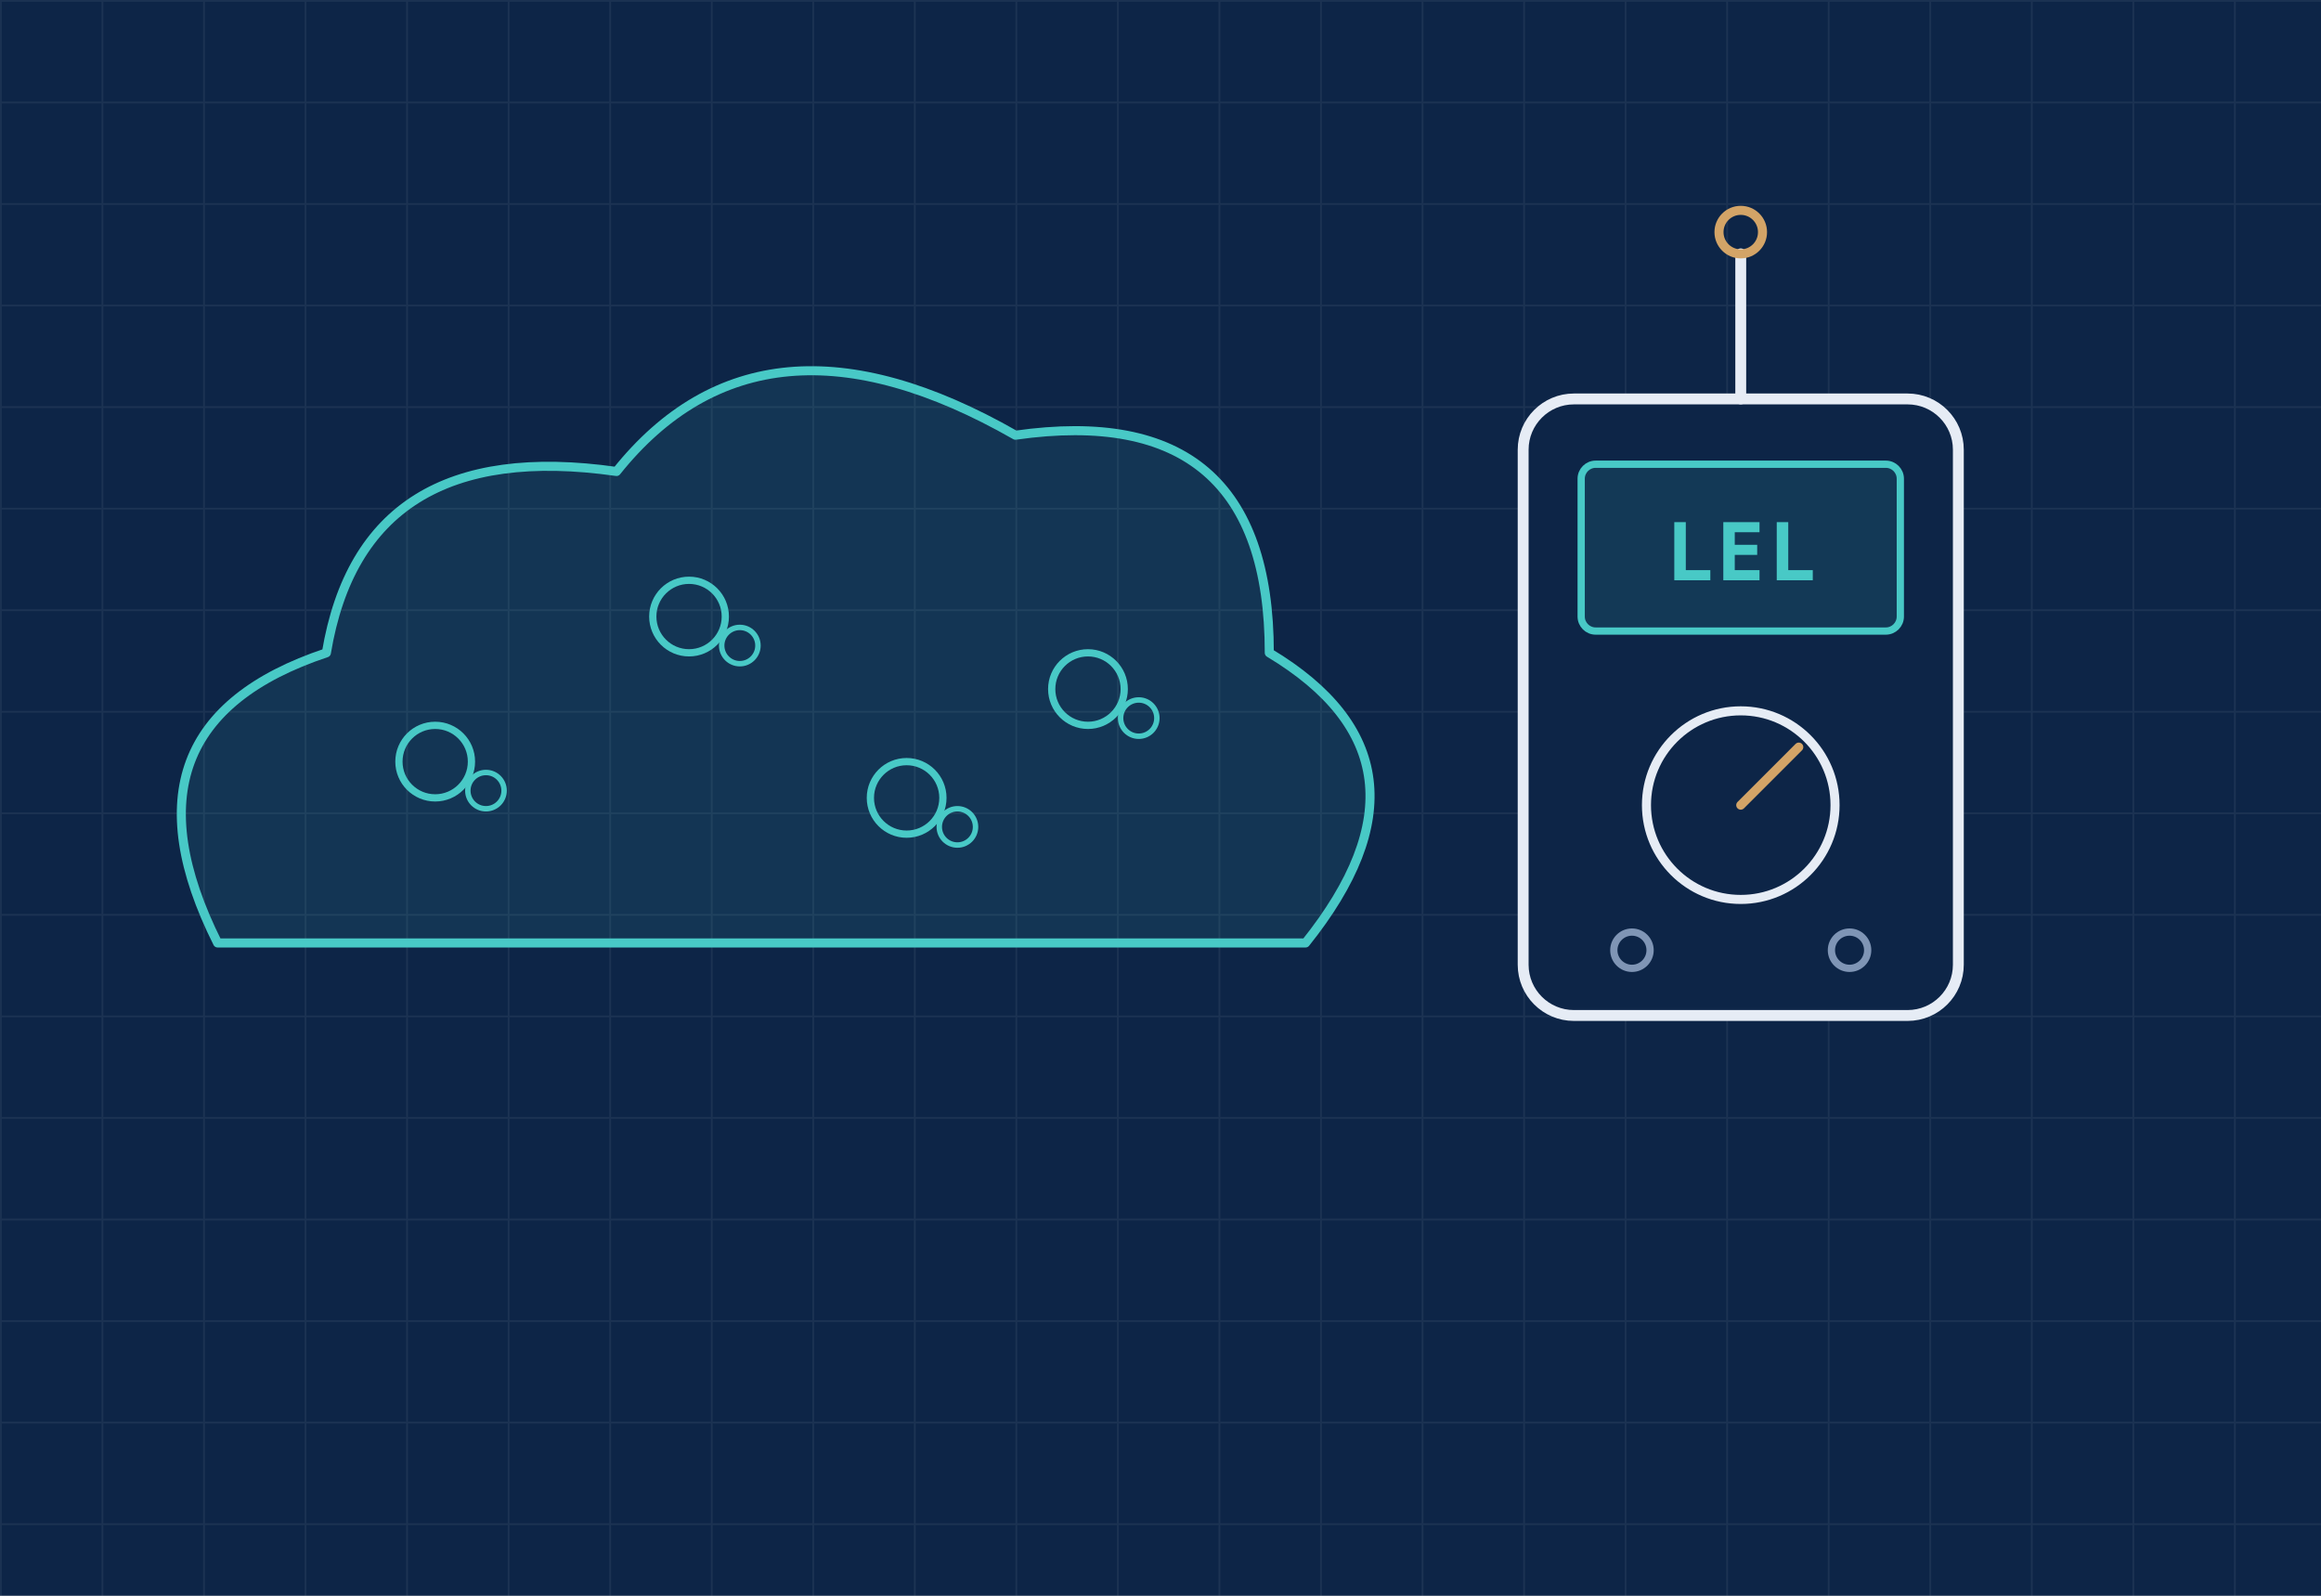
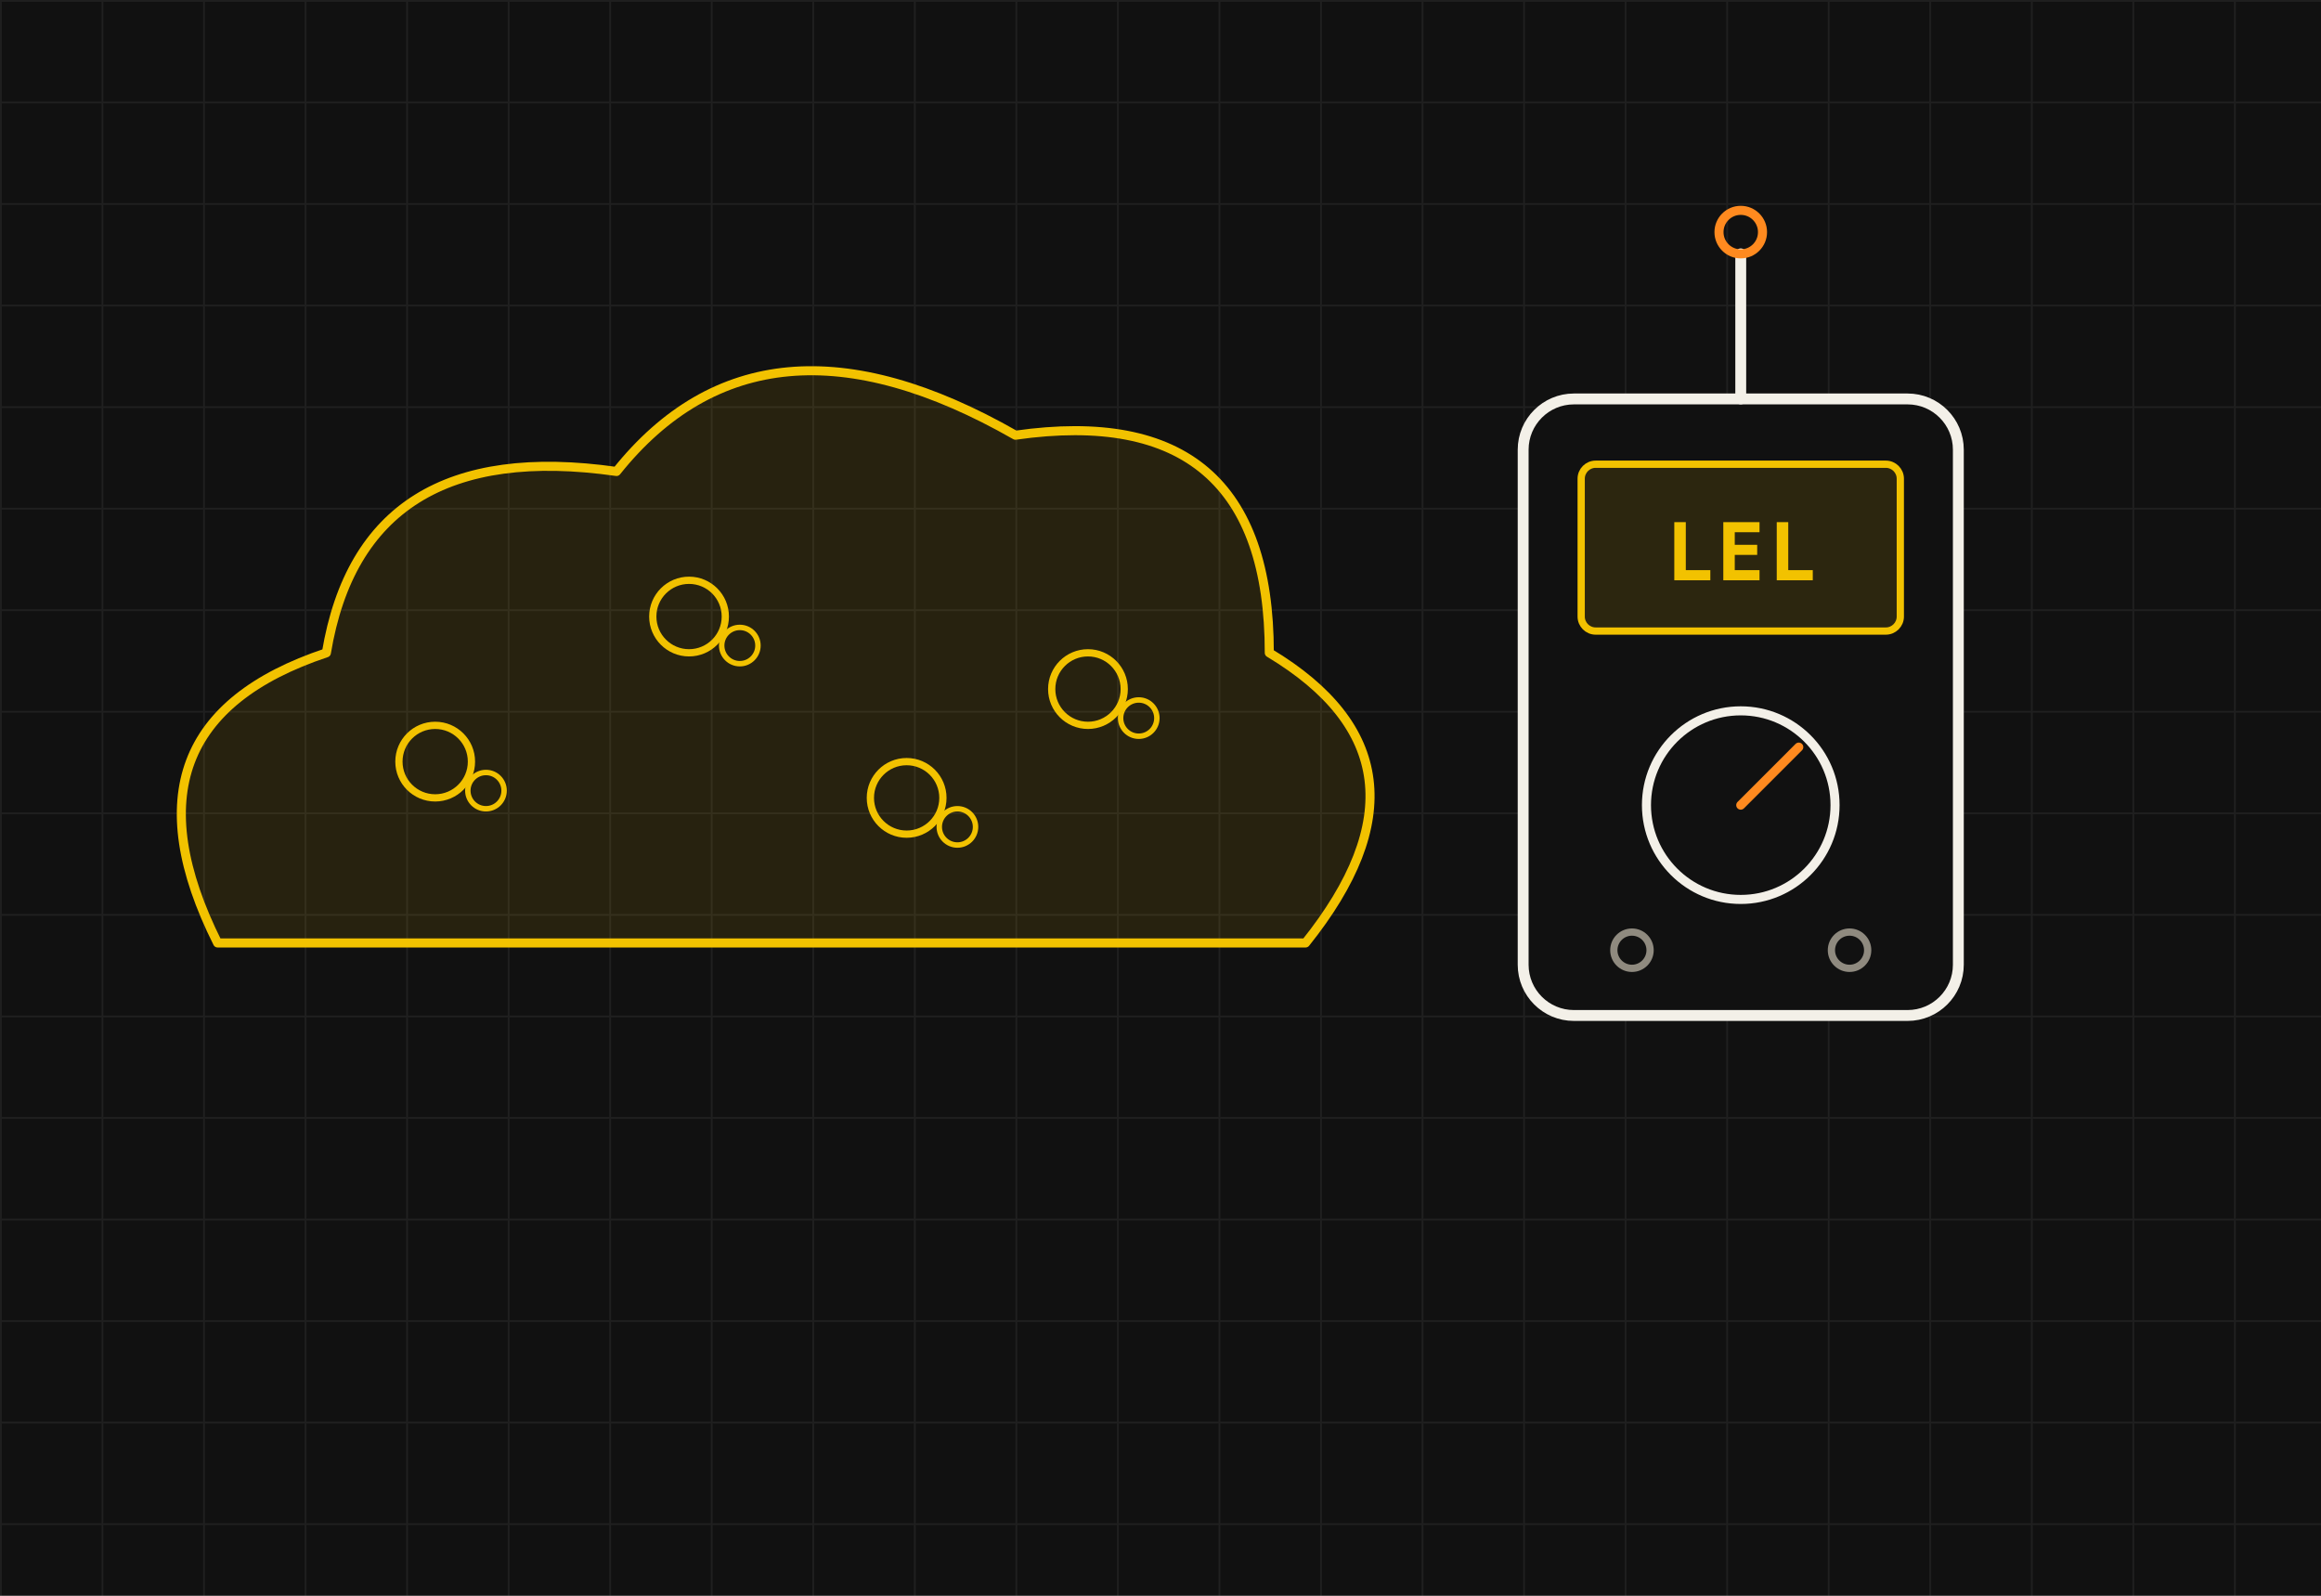
<svg xmlns="http://www.w3.org/2000/svg" viewBox="0 0 640 440" width="640" height="440" role="img" aria-label="Anlık Gaz Ölçümü Kapalı Alan Girişi: gaz dedektörü çizimi">
  <defs>
    <pattern id="g" width="28" height="28" patternUnits="userSpaceOnUse">
      <path d="M28 0H0V28" fill="none" stroke="#ffffff" stroke-opacity=".06" />
    </pattern>
  </defs>
-   <rect width="640" height="440" fill="#0d2547" />
+   <rect width="640" height="440" fill="#111111" />
  <rect width="640" height="440" fill="url(#g)" />
-   <g transform="translate(0,0)">
-     <path d="M60 260 q-30 -60 30 -80 q10 -60 80 -50 q40 -50 110 -10 q70 -10 70 60 q50 30 10 80 z" stroke="#48c9c6" stroke-width="2.5" fill="#48c9c61a" opacity="1" stroke-linecap="round" stroke-linejoin="round" />
-     <circle cx="120" cy="210" r="10" stroke="#48c9c6" stroke-width="2" fill="none" opacity="1" />
-     <circle cx="134" cy="218" r="5" stroke="#48c9c6" stroke-width="1.5" fill="none" opacity="1" />
-     <circle cx="190" cy="170" r="10" stroke="#48c9c6" stroke-width="2" fill="none" opacity="1" />
-     <circle cx="204" cy="178" r="5" stroke="#48c9c6" stroke-width="1.5" fill="none" opacity="1" />
-     <circle cx="250" cy="220" r="10" stroke="#48c9c6" stroke-width="2" fill="none" opacity="1" />
-     <circle cx="264" cy="228" r="5" stroke="#48c9c6" stroke-width="1.5" fill="none" opacity="1" />
-     <circle cx="300" cy="190" r="10" stroke="#48c9c6" stroke-width="2" fill="none" opacity="1" />
-     <circle cx="314" cy="198" r="5" stroke="#48c9c6" stroke-width="1.5" fill="none" opacity="1" />
-     <rect x="420" y="110" width="120" height="170" rx="14" stroke="#e6ecf5" stroke-width="3" fill="#0d2547" opacity="1" />
-     <rect x="436" y="128" width="88" height="46" rx="4" stroke="#48c9c6" stroke-width="2" fill="#48c9c61f" opacity="1" />
-     <text x="480" y="160" font-size="22" fill="#48c9c6" text-anchor="middle" font-weight="700" font-family="'DejaVu Sans Mono',Menlo,monospace" letter-spacing=".04em">LEL</text>
-     <circle cx="480" cy="222" r="26" stroke="#e6ecf5" stroke-width="2.5" fill="none" opacity="1" />
-     <line x1="480" y1="222" x2="496" y2="206" stroke="#d3a467" stroke-width="2.5" opacity="1" stroke-linecap="round" />
-     <circle cx="450" cy="262" r="5" stroke="#7f95b5" stroke-width="2" fill="none" opacity="1" />
-     <circle cx="510" cy="262" r="5" stroke="#7f95b5" stroke-width="2" fill="none" opacity="1" />
-     <path d="M480 110 V70" stroke="#e6ecf5" stroke-width="3" fill="none" opacity="1" stroke-linecap="round" stroke-linejoin="round" />
-     <circle cx="480" cy="64" r="6" stroke="#d3a467" stroke-width="2.5" fill="none" opacity="1" />
-   </g>
+   <path d="M60 260 q-30 -60 30 -80 q10 -60 80 -50 q40 -50 110 -10 q70 -10 70 60 q50 30 10 80 z" stroke="#f2c200" stroke-width="2.5" fill="#f2c2001a" opacity="1" stroke-linecap="round" stroke-linejoin="round" />
+   <circle cx="120" cy="210" r="10" stroke="#f2c200" stroke-width="2" fill="none" opacity="1" />
+   <circle cx="134" cy="218" r="5" stroke="#f2c200" stroke-width="1.5" fill="none" opacity="1" />
+   <circle cx="190" cy="170" r="10" stroke="#f2c200" stroke-width="2" fill="none" opacity="1" />
+   <circle cx="204" cy="178" r="5" stroke="#f2c200" stroke-width="1.5" fill="none" opacity="1" />
+   <circle cx="250" cy="220" r="10" stroke="#f2c200" stroke-width="2" fill="none" opacity="1" />
+   <circle cx="264" cy="228" r="5" stroke="#f2c200" stroke-width="1.5" fill="none" opacity="1" />
+   <circle cx="300" cy="190" r="10" stroke="#f2c200" stroke-width="2" fill="none" opacity="1" />
+   <circle cx="314" cy="198" r="5" stroke="#f2c200" stroke-width="1.5" fill="none" opacity="1" />
+   <rect x="420" y="110" width="120" height="170" rx="14" stroke="#f3f0e8" stroke-width="3" fill="#111111" opacity="1" />
+   <rect x="436" y="128" width="88" height="46" rx="4" stroke="#f2c200" stroke-width="2" fill="#f2c2001f" opacity="1" />
+   <text x="480" y="160" font-size="22" fill="#f2c200" text-anchor="middle" font-weight="700" font-family="'DejaVu Sans Mono',Menlo,monospace" letter-spacing=".04em">LEL</text>
+   <circle cx="480" cy="222" r="26" stroke="#f3f0e8" stroke-width="2.5" fill="none" opacity="1" />
+   <line x1="480" y1="222" x2="496" y2="206" stroke="#ff8a1f" stroke-width="2.5" opacity="1" stroke-linecap="round" />
+   <circle cx="450" cy="262" r="5" stroke="#8f8a7f" stroke-width="2" fill="none" opacity="1" />
+   <circle cx="510" cy="262" r="5" stroke="#8f8a7f" stroke-width="2" fill="none" opacity="1" />
+   <path d="M480 110 V70" stroke="#f3f0e8" stroke-width="3" fill="none" opacity="1" stroke-linecap="round" stroke-linejoin="round" />
+   <circle cx="480" cy="64" r="6" stroke="#ff8a1f" stroke-width="2.5" fill="none" opacity="1" />
</svg>
